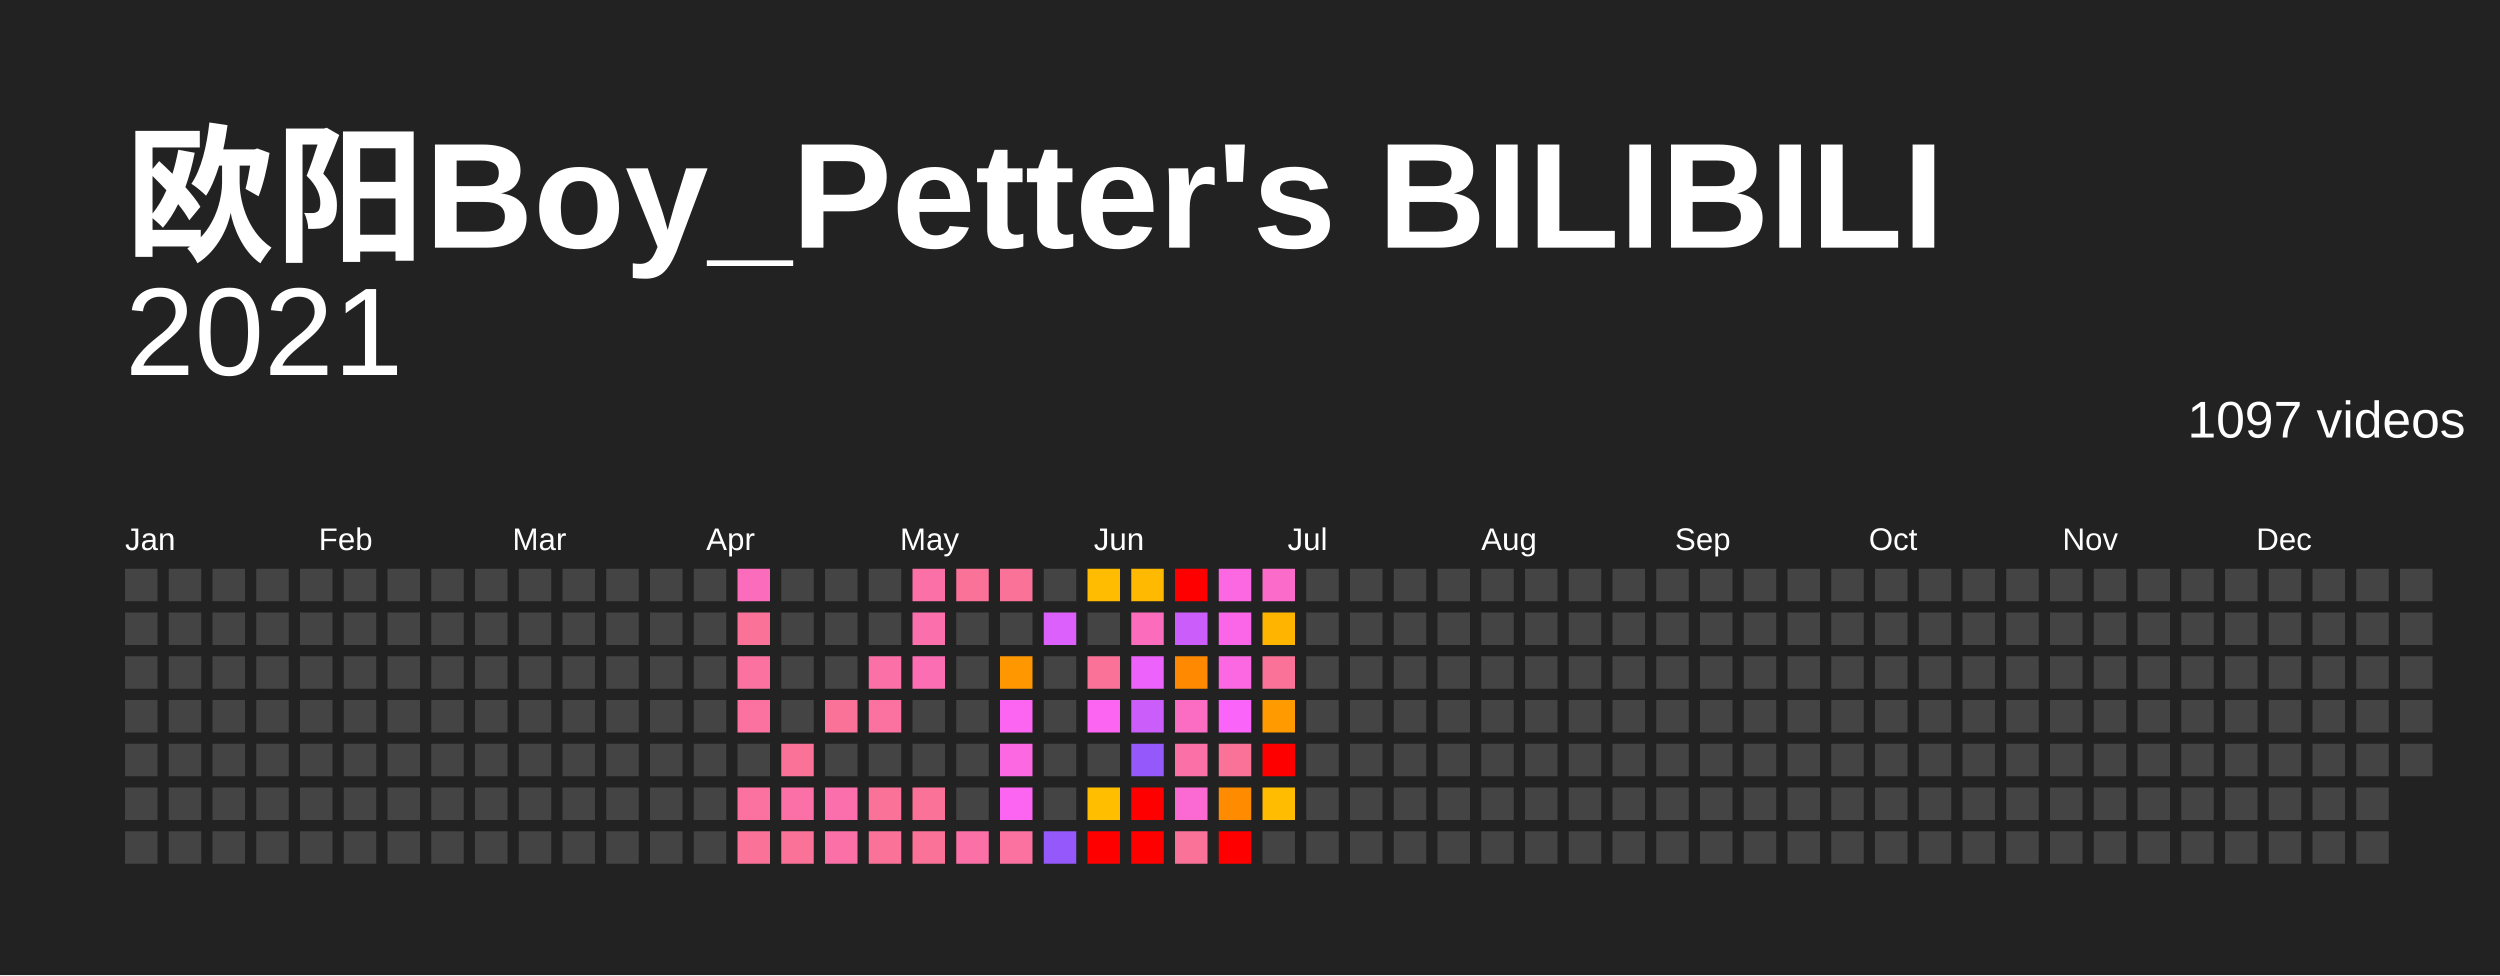
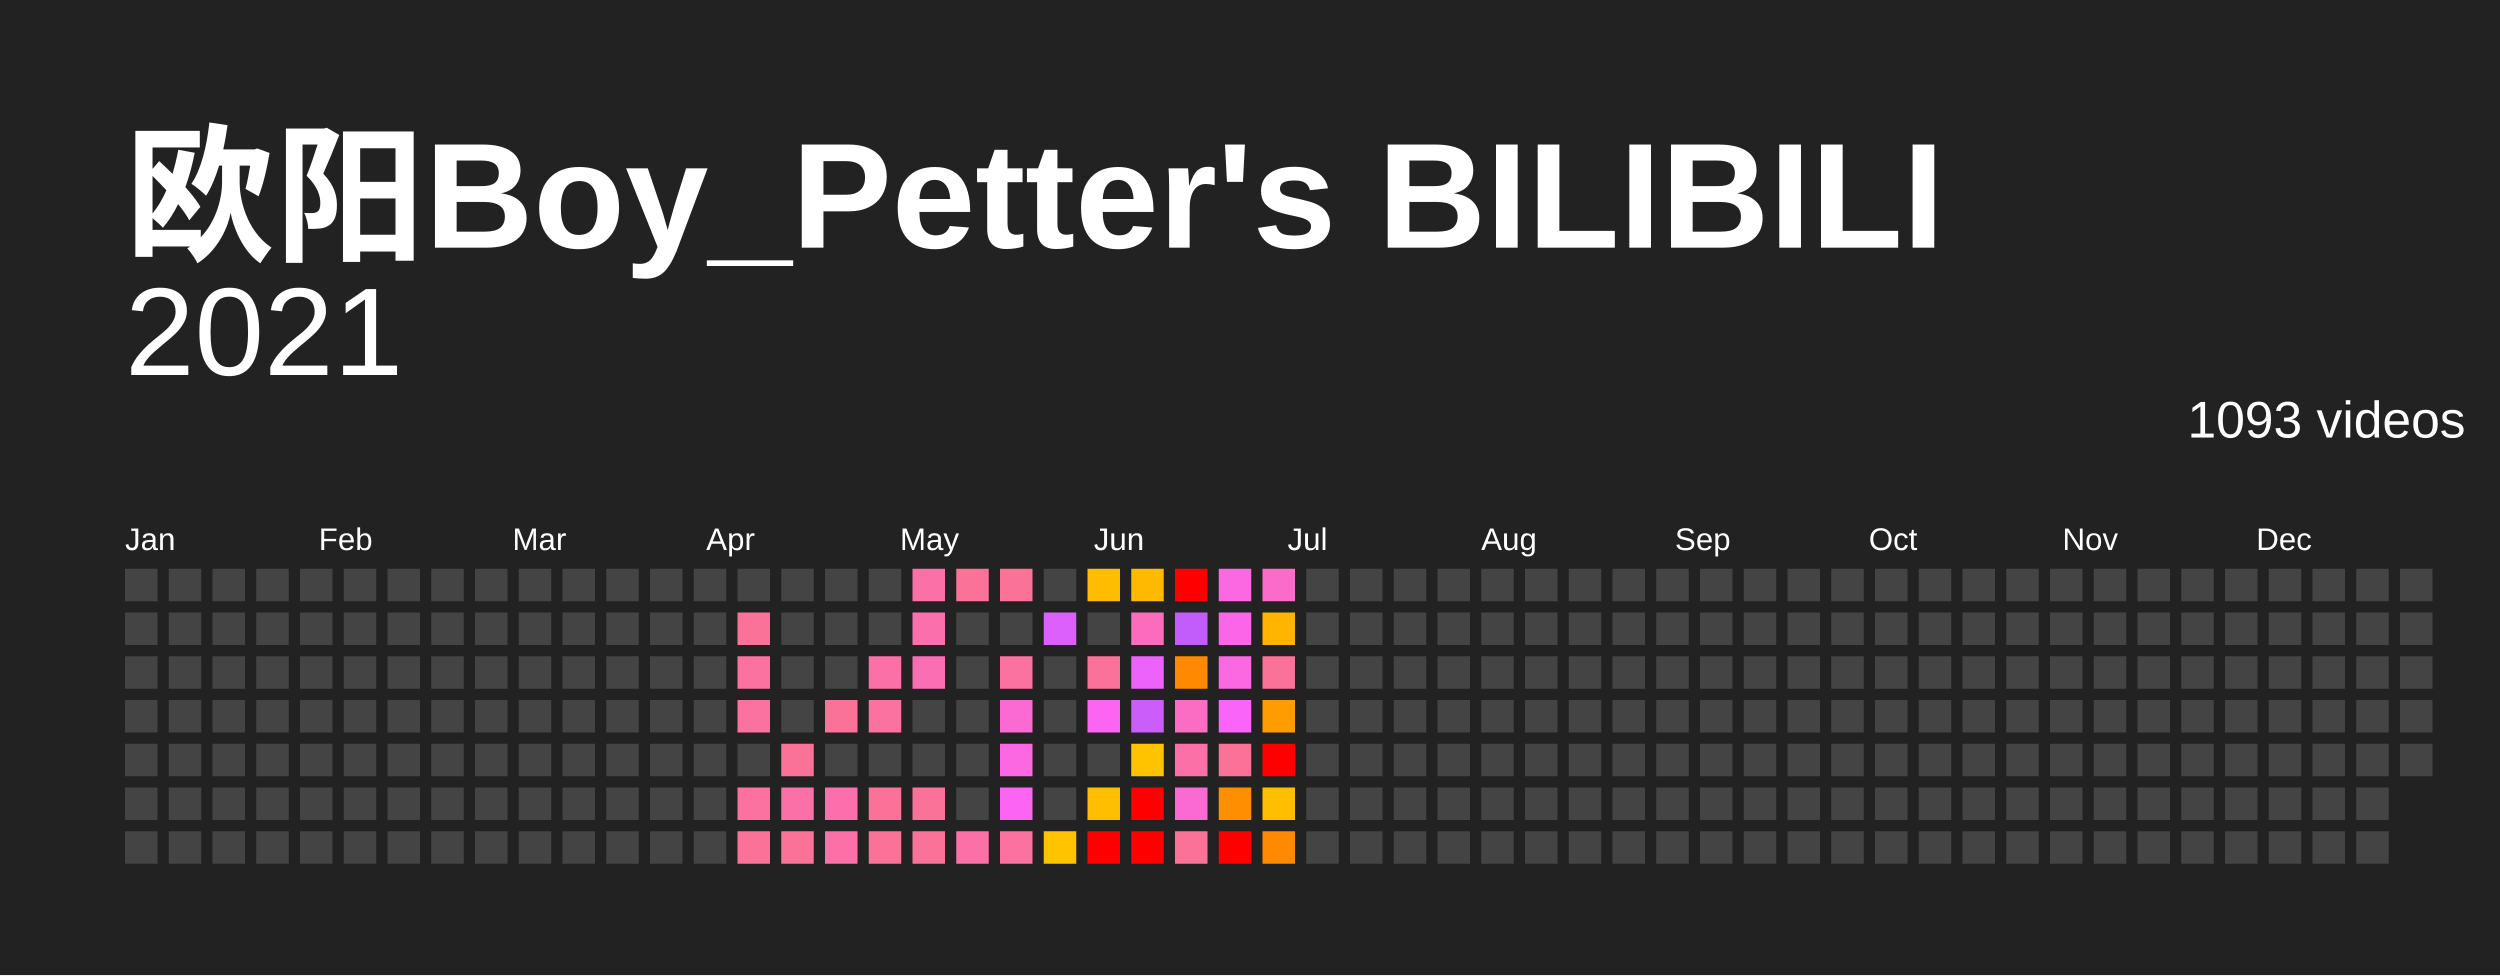
<svg xmlns="http://www.w3.org/2000/svg" baseProfile="full" height="78mm" version="1.1" viewBox="0,0,200,78" width="200mm">
  <defs />
  <rect fill="#222222" height="78" width="200" x="0" y="0" />
  <text fill="#FFFFFF" style="font-size:12px; font-family:Arial; font-weight:bold;" x="10" y="20">欧阳Boy_Petter's BILIBILI</text>
  <text alignment-baseline="hanging" fill="#FFFFFF" style="font-size:10.0px; font-family:Arial;" x="10" y="30">2021</text>
-   <text alignment-baseline="hanging" fill="#FFFFFF" style="font-size:4.125px; font-family:Arial;" x="175" y="35">1097 videos</text>
+   <text alignment-baseline="hanging" fill="#FFFFFF" style="font-size:4.125px; font-family:Arial;" x="175" y="35">1093 videos</text>
  <text fill="#FFFFFF" style="font-size:2.5px; font-family:Arial" x="10.0" y="44">Jan</text>
  <text fill="#FFFFFF" style="font-size:2.5px; font-family:Arial" x="25.5" y="44">Feb</text>
  <text fill="#FFFFFF" style="font-size:2.5px; font-family:Arial" x="41.0" y="44">Mar</text>
  <text fill="#FFFFFF" style="font-size:2.5px; font-family:Arial" x="56.5" y="44">Apr</text>
  <text fill="#FFFFFF" style="font-size:2.5px; font-family:Arial" x="72.0" y="44">May</text>
  <text fill="#FFFFFF" style="font-size:2.5px; font-family:Arial" x="87.5" y="44">Jun</text>
  <text fill="#FFFFFF" style="font-size:2.5px; font-family:Arial" x="103.0" y="44">Jul</text>
  <text fill="#FFFFFF" style="font-size:2.5px; font-family:Arial" x="118.5" y="44">Aug</text>
  <text fill="#FFFFFF" style="font-size:2.5px; font-family:Arial" x="134.0" y="44">Sep</text>
  <text fill="#FFFFFF" style="font-size:2.5px; font-family:Arial" x="149.5" y="44">Oct</text>
  <text fill="#FFFFFF" style="font-size:2.5px; font-family:Arial" x="165.0" y="44">Nov</text>
  <text fill="#FFFFFF" style="font-size:2.5px; font-family:Arial" x="180.5" y="44">Dec</text>
  <rect fill="#444444" height="2.6" width="2.6" x="10.0" y="45.5" />
  <rect fill="#444444" height="2.6" width="2.6" x="10.0" y="49.0" />
  <rect fill="#444444" height="2.6" width="2.6" x="10.0" y="52.5" />
  <rect fill="#444444" height="2.6" width="2.6" x="10.0" y="56.0" />
  <rect fill="#444444" height="2.6" width="2.6" x="10.0" y="59.5" />
  <rect fill="#444444" height="2.6" width="2.6" x="10.0" y="63.0" />
  <rect fill="#444444" height="2.6" width="2.6" x="10.0" y="66.5" />
  <rect fill="#444444" height="2.6" width="2.6" x="13.5" y="45.5" />
  <rect fill="#444444" height="2.6" width="2.6" x="13.5" y="49.0" />
  <rect fill="#444444" height="2.6" width="2.6" x="13.5" y="52.5" />
  <rect fill="#444444" height="2.6" width="2.6" x="13.5" y="56.0" />
  <rect fill="#444444" height="2.6" width="2.6" x="13.5" y="59.5" />
  <rect fill="#444444" height="2.6" width="2.6" x="13.5" y="63.0" />
  <rect fill="#444444" height="2.6" width="2.6" x="13.5" y="66.5" />
  <rect fill="#444444" height="2.6" width="2.6" x="17.0" y="45.5" />
  <rect fill="#444444" height="2.6" width="2.6" x="17.0" y="49.0" />
  <rect fill="#444444" height="2.6" width="2.6" x="17.0" y="52.5" />
  <rect fill="#444444" height="2.6" width="2.6" x="17.0" y="56.0" />
  <rect fill="#444444" height="2.6" width="2.6" x="17.0" y="59.5" />
  <rect fill="#444444" height="2.6" width="2.6" x="17.0" y="63.0" />
  <rect fill="#444444" height="2.6" width="2.6" x="17.0" y="66.5" />
  <rect fill="#444444" height="2.6" width="2.6" x="20.5" y="45.5" />
  <rect fill="#444444" height="2.6" width="2.6" x="20.5" y="49.0" />
  <rect fill="#444444" height="2.6" width="2.6" x="20.5" y="52.5" />
  <rect fill="#444444" height="2.6" width="2.6" x="20.5" y="56.0" />
  <rect fill="#444444" height="2.6" width="2.6" x="20.5" y="59.5" />
  <rect fill="#444444" height="2.6" width="2.6" x="20.5" y="63.0" />
  <rect fill="#444444" height="2.6" width="2.6" x="20.5" y="66.5" />
  <rect fill="#444444" height="2.6" width="2.6" x="24.0" y="45.5" />
  <rect fill="#444444" height="2.6" width="2.6" x="24.0" y="49.0" />
  <rect fill="#444444" height="2.6" width="2.6" x="24.0" y="52.5" />
  <rect fill="#444444" height="2.6" width="2.6" x="24.0" y="56.0" />
  <rect fill="#444444" height="2.6" width="2.6" x="24.0" y="59.5" />
  <rect fill="#444444" height="2.6" width="2.6" x="24.0" y="63.0" />
  <rect fill="#444444" height="2.6" width="2.6" x="24.0" y="66.5" />
  <rect fill="#444444" height="2.6" width="2.6" x="27.5" y="45.5" />
  <rect fill="#444444" height="2.6" width="2.6" x="27.5" y="49.0" />
  <rect fill="#444444" height="2.6" width="2.6" x="27.5" y="52.5" />
  <rect fill="#444444" height="2.6" width="2.6" x="27.5" y="56.0" />
  <rect fill="#444444" height="2.6" width="2.6" x="27.5" y="59.5" />
  <rect fill="#444444" height="2.6" width="2.6" x="27.5" y="63.0" />
  <rect fill="#444444" height="2.6" width="2.6" x="27.5" y="66.5" />
  <rect fill="#444444" height="2.6" width="2.6" x="31.0" y="45.5" />
  <rect fill="#444444" height="2.6" width="2.6" x="31.0" y="49.0" />
  <rect fill="#444444" height="2.6" width="2.6" x="31.0" y="52.5" />
  <rect fill="#444444" height="2.6" width="2.6" x="31.0" y="56.0" />
  <rect fill="#444444" height="2.6" width="2.6" x="31.0" y="59.5" />
  <rect fill="#444444" height="2.6" width="2.6" x="31.0" y="63.0" />
  <rect fill="#444444" height="2.6" width="2.6" x="31.0" y="66.5" />
  <rect fill="#444444" height="2.6" width="2.6" x="34.5" y="45.5" />
  <rect fill="#444444" height="2.6" width="2.6" x="34.5" y="49.0" />
  <rect fill="#444444" height="2.6" width="2.6" x="34.5" y="52.5" />
  <rect fill="#444444" height="2.6" width="2.6" x="34.5" y="56.0" />
  <rect fill="#444444" height="2.6" width="2.6" x="34.5" y="59.5" />
  <rect fill="#444444" height="2.6" width="2.6" x="34.5" y="63.0" />
  <rect fill="#444444" height="2.6" width="2.6" x="34.5" y="66.5" />
  <rect fill="#444444" height="2.6" width="2.6" x="38.0" y="45.5" />
  <rect fill="#444444" height="2.6" width="2.6" x="38.0" y="49.0" />
  <rect fill="#444444" height="2.6" width="2.6" x="38.0" y="52.5" />
  <rect fill="#444444" height="2.6" width="2.6" x="38.0" y="56.0" />
  <rect fill="#444444" height="2.6" width="2.6" x="38.0" y="59.5" />
  <rect fill="#444444" height="2.6" width="2.6" x="38.0" y="63.0" />
  <rect fill="#444444" height="2.6" width="2.6" x="38.0" y="66.5" />
  <rect fill="#444444" height="2.6" width="2.6" x="41.5" y="45.5" />
  <rect fill="#444444" height="2.6" width="2.6" x="41.5" y="49.0" />
  <rect fill="#444444" height="2.6" width="2.6" x="41.5" y="52.5" />
  <rect fill="#444444" height="2.6" width="2.6" x="41.5" y="56.0" />
  <rect fill="#444444" height="2.6" width="2.6" x="41.5" y="59.5" />
  <rect fill="#444444" height="2.6" width="2.6" x="41.5" y="63.0" />
  <rect fill="#444444" height="2.6" width="2.6" x="41.5" y="66.5" />
  <rect fill="#444444" height="2.6" width="2.6" x="45.0" y="45.5" />
  <rect fill="#444444" height="2.6" width="2.6" x="45.0" y="49.0" />
  <rect fill="#444444" height="2.6" width="2.6" x="45.0" y="52.5" />
  <rect fill="#444444" height="2.6" width="2.6" x="45.0" y="56.0" />
  <rect fill="#444444" height="2.6" width="2.6" x="45.0" y="59.5" />
  <rect fill="#444444" height="2.6" width="2.6" x="45.0" y="63.0" />
  <rect fill="#444444" height="2.6" width="2.6" x="45.0" y="66.5" />
  <rect fill="#444444" height="2.6" width="2.6" x="48.5" y="45.5" />
  <rect fill="#444444" height="2.6" width="2.6" x="48.5" y="49.0" />
  <rect fill="#444444" height="2.6" width="2.6" x="48.5" y="52.5" />
  <rect fill="#444444" height="2.6" width="2.6" x="48.5" y="56.0" />
  <rect fill="#444444" height="2.6" width="2.6" x="48.5" y="59.5" />
  <rect fill="#444444" height="2.6" width="2.6" x="48.5" y="63.0" />
  <rect fill="#444444" height="2.6" width="2.6" x="48.5" y="66.5" />
  <rect fill="#444444" height="2.6" width="2.6" x="52.0" y="45.5" />
  <rect fill="#444444" height="2.6" width="2.6" x="52.0" y="49.0" />
  <rect fill="#444444" height="2.6" width="2.6" x="52.0" y="52.5" />
  <rect fill="#444444" height="2.6" width="2.6" x="52.0" y="56.0" />
  <rect fill="#444444" height="2.6" width="2.6" x="52.0" y="59.5" />
  <rect fill="#444444" height="2.6" width="2.6" x="52.0" y="63.0" />
  <rect fill="#444444" height="2.6" width="2.6" x="52.0" y="66.5" />
  <rect fill="#444444" height="2.6" width="2.6" x="55.5" y="45.5" />
  <rect fill="#444444" height="2.6" width="2.6" x="55.5" y="49.0" />
  <rect fill="#444444" height="2.6" width="2.6" x="55.5" y="52.5" />
  <rect fill="#444444" height="2.6" width="2.6" x="55.5" y="56.0" />
  <rect fill="#444444" height="2.6" width="2.6" x="55.5" y="59.5" />
  <rect fill="#444444" height="2.6" width="2.6" x="55.5" y="63.0" />
  <rect fill="#444444" height="2.6" width="2.6" x="55.5" y="66.5" />
-   <rect fill="#fb6dbc" height="2.6" width="2.6" x="59.0" y="45.5" />
+   <rect fill="#444444" height="2.6" width="2.6" x="59.0" y="45.5" />
  <rect fill="#fb7299" height="2.6" width="2.6" x="59.0" y="49.0" />
  <rect fill="#fb71a0" height="2.6" width="2.6" x="59.0" y="52.5" />
  <rect fill="#fb71a0" height="2.6" width="2.6" x="59.0" y="56.0" />
  <rect fill="#444444" height="2.6" width="2.6" x="59.0" y="59.5" />
  <rect fill="#fb71a0" height="2.6" width="2.6" x="59.0" y="63.0" />
  <rect fill="#fb7299" height="2.6" width="2.6" x="59.0" y="66.5" />
  <rect fill="#444444" height="2.6" width="2.6" x="62.5" y="45.5" />
  <rect fill="#444444" height="2.6" width="2.6" x="62.5" y="49.0" />
  <rect fill="#444444" height="2.6" width="2.6" x="62.5" y="52.5" />
  <rect fill="#444444" height="2.6" width="2.6" x="62.5" y="56.0" />
  <rect fill="#fb7299" height="2.6" width="2.6" x="62.5" y="59.5" />
  <rect fill="#fb70a7" height="2.6" width="2.6" x="62.5" y="63.0" />
  <rect fill="#fb7299" height="2.6" width="2.6" x="62.5" y="66.5" />
  <rect fill="#444444" height="2.6" width="2.6" x="66.0" y="45.5" />
  <rect fill="#444444" height="2.6" width="2.6" x="66.0" y="49.0" />
  <rect fill="#444444" height="2.6" width="2.6" x="66.0" y="52.5" />
  <rect fill="#fb7299" height="2.6" width="2.6" x="66.0" y="56.0" />
  <rect fill="#444444" height="2.6" width="2.6" x="66.0" y="59.5" />
  <rect fill="#fb6fad" height="2.6" width="2.6" x="66.0" y="63.0" />
  <rect fill="#fb70a7" height="2.6" width="2.6" x="66.0" y="66.5" />
  <rect fill="#444444" height="2.6" width="2.6" x="69.5" y="45.5" />
  <rect fill="#444444" height="2.6" width="2.6" x="69.5" y="49.0" />
  <rect fill="#fb70a7" height="2.6" width="2.6" x="69.5" y="52.5" />
  <rect fill="#fb71a0" height="2.6" width="2.6" x="69.5" y="56.0" />
  <rect fill="#444444" height="2.6" width="2.6" x="69.5" y="59.5" />
  <rect fill="#fb7299" height="2.6" width="2.6" x="69.5" y="63.0" />
  <rect fill="#fb7299" height="2.6" width="2.6" x="69.5" y="66.5" />
  <rect fill="#fb70a7" height="2.6" width="2.6" x="73.0" y="45.5" />
  <rect fill="#fb6fad" height="2.6" width="2.6" x="73.0" y="49.0" />
  <rect fill="#fb6eb4" height="2.6" width="2.6" x="73.0" y="52.5" />
  <rect fill="#444444" height="2.6" width="2.6" x="73.0" y="56.0" />
  <rect fill="#444444" height="2.6" width="2.6" x="73.0" y="59.5" />
  <rect fill="#fb7299" height="2.6" width="2.6" x="73.0" y="63.0" />
  <rect fill="#fb7299" height="2.6" width="2.6" x="73.0" y="66.5" />
  <rect fill="#fb7299" height="2.6" width="2.6" x="76.5" y="45.5" />
  <rect fill="#444444" height="2.6" width="2.6" x="76.5" y="49.0" />
  <rect fill="#444444" height="2.6" width="2.6" x="76.5" y="52.5" />
  <rect fill="#444444" height="2.6" width="2.6" x="76.5" y="56.0" />
  <rect fill="#444444" height="2.6" width="2.6" x="76.5" y="59.5" />
  <rect fill="#444444" height="2.6" width="2.6" x="76.5" y="63.0" />
  <rect fill="#fb70a7" height="2.6" width="2.6" x="76.5" y="66.5" />
  <rect fill="#fb7299" height="2.6" width="2.6" x="80.0" y="45.5" />
  <rect fill="#444444" height="2.6" width="2.6" x="80.0" y="49.0" />
-   <rect fill="#ff9800" height="2.6" width="2.6" x="80.0" y="52.5" />
-   <rect fill="#fb65f1" height="2.6" width="2.6" x="80.0" y="56.0" />
+   <rect fill="#fb71a0" height="2.6" width="2.6" x="80.0" y="52.5" />
+   <rect fill="#fb6ad2" height="2.6" width="2.6" x="80.0" y="56.0" />
  <rect fill="#fb68e1" height="2.6" width="2.6" x="80.0" y="59.5" />
  <rect fill="#fb65f1" height="2.6" width="2.6" x="80.0" y="63.0" />
  <rect fill="#fb71a0" height="2.6" width="2.6" x="80.0" y="66.5" />
  <rect fill="#444444" height="2.6" width="2.6" x="83.5" y="45.5" />
  <rect fill="#dc60fb" height="2.6" width="2.6" x="83.5" y="49.0" />
  <rect fill="#444444" height="2.6" width="2.6" x="83.5" y="52.5" />
  <rect fill="#444444" height="2.6" width="2.6" x="83.5" y="56.0" />
  <rect fill="#444444" height="2.6" width="2.6" x="83.5" y="59.5" />
  <rect fill="#444444" height="2.6" width="2.6" x="83.5" y="63.0" />
-   <rect fill="#9458fb" height="2.6" width="2.6" x="83.5" y="66.5" />
+   <rect fill="#ffc300" height="2.6" width="2.6" x="83.5" y="66.5" />
  <rect fill="#ffbc00" height="2.6" width="2.6" x="87.0" y="45.5" />
  <rect fill="#444444" height="2.6" width="2.6" x="87.0" y="49.0" />
  <rect fill="#fb7299" height="2.6" width="2.6" x="87.0" y="52.5" />
  <rect fill="#fb65f1" height="2.6" width="2.6" x="87.0" y="56.0" />
  <rect fill="#444444" height="2.6" width="2.6" x="87.0" y="59.5" />
  <rect fill="#ffbe00" height="2.6" width="2.6" x="87.0" y="63.0" />
  <rect fill="red" height="2.6" width="2.6" x="87.0" y="66.5" />
  <rect fill="#ffb900" height="2.6" width="2.6" x="90.5" y="45.5" />
  <rect fill="#fb6dbc" height="2.6" width="2.6" x="90.5" y="49.0" />
  <rect fill="#ed62fb" height="2.6" width="2.6" x="90.5" y="52.5" />
  <rect fill="#cb5efb" height="2.6" width="2.6" x="90.5" y="56.0" />
-   <rect fill="#9458fb" height="2.6" width="2.6" x="90.5" y="59.5" />
+   <rect fill="#ffc300" height="2.6" width="2.6" x="90.5" y="59.5" />
  <rect fill="red" height="2.6" width="2.6" x="90.5" y="63.0" />
  <rect fill="red" height="2.6" width="2.6" x="90.5" y="66.5" />
  <rect fill="red" height="2.6" width="2.6" x="94.0" y="45.5" />
-   <rect fill="#cb5efb" height="2.6" width="2.6" x="94.0" y="49.0" />
+   <rect fill="#c25dfb" height="2.6" width="2.6" x="94.0" y="49.0" />
  <rect fill="#ff8900" height="2.6" width="2.6" x="94.0" y="52.5" />
  <rect fill="#fb6cc3" height="2.6" width="2.6" x="94.0" y="56.0" />
  <rect fill="#fb70a7" height="2.6" width="2.6" x="94.0" y="59.5" />
  <rect fill="#fb6ad2" height="2.6" width="2.6" x="94.0" y="63.0" />
  <rect fill="#fb7299" height="2.6" width="2.6" x="94.0" y="66.5" />
  <rect fill="#fb68e1" height="2.6" width="2.6" x="97.5" y="45.5" />
  <rect fill="#fb66e9" height="2.6" width="2.6" x="97.5" y="49.0" />
  <rect fill="#fb68e1" height="2.6" width="2.6" x="97.5" y="52.5" />
  <rect fill="#fb64f9" height="2.6" width="2.6" x="97.5" y="56.0" />
  <rect fill="#fb7299" height="2.6" width="2.6" x="97.5" y="59.5" />
-   <rect fill="#ff8c00" height="2.6" width="2.6" x="97.5" y="63.0" />
+   <rect fill="#ff8e00" height="2.6" width="2.6" x="97.5" y="63.0" />
  <rect fill="red" height="2.6" width="2.6" x="97.5" y="66.5" />
  <rect fill="#fb6bca" height="2.6" width="2.6" x="101.0" y="45.5" />
  <rect fill="#ffb400" height="2.6" width="2.6" x="101.0" y="49.0" />
  <rect fill="#fb7299" height="2.6" width="2.6" x="101.0" y="52.5" />
-   <rect fill="#ff9a00" height="2.6" width="2.6" x="101.0" y="56.0" />
+   <rect fill="#ff9c00" height="2.6" width="2.6" x="101.0" y="56.0" />
  <rect fill="red" height="2.6" width="2.6" x="101.0" y="59.5" />
-   <rect fill="#ffbc00" height="2.6" width="2.6" x="101.0" y="63.0" />
-   <rect fill="#444444" height="2.6" width="2.6" x="101.0" y="66.5" />
+   <rect fill="#ffbe00" height="2.6" width="2.6" x="101.0" y="63.0" />
+   <rect fill="#ff8900" height="2.6" width="2.6" x="101.0" y="66.5" />
  <rect fill="#444444" height="2.6" width="2.6" x="104.5" y="45.5" />
  <rect fill="#444444" height="2.6" width="2.6" x="104.5" y="49.0" />
  <rect fill="#444444" height="2.6" width="2.6" x="104.5" y="52.5" />
  <rect fill="#444444" height="2.6" width="2.6" x="104.5" y="56.0" />
  <rect fill="#444444" height="2.6" width="2.6" x="104.5" y="59.5" />
  <rect fill="#444444" height="2.6" width="2.6" x="104.5" y="63.0" />
  <rect fill="#444444" height="2.6" width="2.6" x="104.5" y="66.5" />
  <rect fill="#444444" height="2.6" width="2.6" x="108.0" y="45.5" />
  <rect fill="#444444" height="2.6" width="2.6" x="108.0" y="49.0" />
  <rect fill="#444444" height="2.6" width="2.6" x="108.0" y="52.5" />
  <rect fill="#444444" height="2.6" width="2.6" x="108.0" y="56.0" />
  <rect fill="#444444" height="2.6" width="2.6" x="108.0" y="59.5" />
  <rect fill="#444444" height="2.6" width="2.6" x="108.0" y="63.0" />
  <rect fill="#444444" height="2.6" width="2.6" x="108.0" y="66.5" />
  <rect fill="#444444" height="2.6" width="2.6" x="111.5" y="45.5" />
  <rect fill="#444444" height="2.6" width="2.6" x="111.5" y="49.0" />
  <rect fill="#444444" height="2.6" width="2.6" x="111.5" y="52.5" />
  <rect fill="#444444" height="2.6" width="2.6" x="111.5" y="56.0" />
  <rect fill="#444444" height="2.6" width="2.6" x="111.5" y="59.5" />
  <rect fill="#444444" height="2.6" width="2.6" x="111.5" y="63.0" />
  <rect fill="#444444" height="2.6" width="2.6" x="111.5" y="66.5" />
  <rect fill="#444444" height="2.6" width="2.6" x="115.0" y="45.5" />
  <rect fill="#444444" height="2.6" width="2.6" x="115.0" y="49.0" />
  <rect fill="#444444" height="2.6" width="2.6" x="115.0" y="52.5" />
  <rect fill="#444444" height="2.6" width="2.6" x="115.0" y="56.0" />
  <rect fill="#444444" height="2.6" width="2.6" x="115.0" y="59.5" />
  <rect fill="#444444" height="2.6" width="2.6" x="115.0" y="63.0" />
  <rect fill="#444444" height="2.6" width="2.6" x="115.0" y="66.5" />
  <rect fill="#444444" height="2.6" width="2.6" x="118.5" y="45.5" />
  <rect fill="#444444" height="2.6" width="2.6" x="118.5" y="49.0" />
  <rect fill="#444444" height="2.6" width="2.6" x="118.5" y="52.5" />
  <rect fill="#444444" height="2.6" width="2.6" x="118.5" y="56.0" />
  <rect fill="#444444" height="2.6" width="2.6" x="118.5" y="59.5" />
  <rect fill="#444444" height="2.6" width="2.6" x="118.5" y="63.0" />
  <rect fill="#444444" height="2.6" width="2.6" x="118.5" y="66.5" />
  <rect fill="#444444" height="2.6" width="2.6" x="122.0" y="45.5" />
  <rect fill="#444444" height="2.6" width="2.6" x="122.0" y="49.0" />
  <rect fill="#444444" height="2.6" width="2.6" x="122.0" y="52.5" />
  <rect fill="#444444" height="2.6" width="2.6" x="122.0" y="56.0" />
  <rect fill="#444444" height="2.6" width="2.6" x="122.0" y="59.5" />
  <rect fill="#444444" height="2.6" width="2.6" x="122.0" y="63.0" />
  <rect fill="#444444" height="2.6" width="2.6" x="122.0" y="66.5" />
  <rect fill="#444444" height="2.6" width="2.6" x="125.5" y="45.5" />
  <rect fill="#444444" height="2.6" width="2.6" x="125.5" y="49.0" />
  <rect fill="#444444" height="2.6" width="2.6" x="125.5" y="52.5" />
  <rect fill="#444444" height="2.6" width="2.6" x="125.5" y="56.0" />
  <rect fill="#444444" height="2.6" width="2.6" x="125.5" y="59.5" />
  <rect fill="#444444" height="2.6" width="2.6" x="125.5" y="63.0" />
  <rect fill="#444444" height="2.6" width="2.6" x="125.5" y="66.5" />
  <rect fill="#444444" height="2.6" width="2.6" x="129.0" y="45.5" />
  <rect fill="#444444" height="2.6" width="2.6" x="129.0" y="49.0" />
  <rect fill="#444444" height="2.6" width="2.6" x="129.0" y="52.5" />
  <rect fill="#444444" height="2.6" width="2.6" x="129.0" y="56.0" />
  <rect fill="#444444" height="2.6" width="2.6" x="129.0" y="59.5" />
  <rect fill="#444444" height="2.6" width="2.6" x="129.0" y="63.0" />
  <rect fill="#444444" height="2.6" width="2.6" x="129.0" y="66.5" />
  <rect fill="#444444" height="2.6" width="2.6" x="132.5" y="45.5" />
  <rect fill="#444444" height="2.6" width="2.6" x="132.5" y="49.0" />
  <rect fill="#444444" height="2.6" width="2.6" x="132.5" y="52.5" />
  <rect fill="#444444" height="2.6" width="2.6" x="132.5" y="56.0" />
  <rect fill="#444444" height="2.6" width="2.6" x="132.5" y="59.5" />
  <rect fill="#444444" height="2.6" width="2.6" x="132.5" y="63.0" />
  <rect fill="#444444" height="2.6" width="2.6" x="132.5" y="66.5" />
  <rect fill="#444444" height="2.6" width="2.6" x="136.0" y="45.5" />
  <rect fill="#444444" height="2.6" width="2.6" x="136.0" y="49.0" />
  <rect fill="#444444" height="2.6" width="2.6" x="136.0" y="52.5" />
  <rect fill="#444444" height="2.6" width="2.6" x="136.0" y="56.0" />
  <rect fill="#444444" height="2.6" width="2.6" x="136.0" y="59.5" />
  <rect fill="#444444" height="2.6" width="2.6" x="136.0" y="63.0" />
  <rect fill="#444444" height="2.6" width="2.6" x="136.0" y="66.5" />
  <rect fill="#444444" height="2.6" width="2.6" x="139.5" y="45.5" />
  <rect fill="#444444" height="2.6" width="2.6" x="139.5" y="49.0" />
  <rect fill="#444444" height="2.6" width="2.6" x="139.5" y="52.5" />
  <rect fill="#444444" height="2.6" width="2.6" x="139.5" y="56.0" />
  <rect fill="#444444" height="2.6" width="2.6" x="139.5" y="59.5" />
  <rect fill="#444444" height="2.6" width="2.6" x="139.5" y="63.0" />
  <rect fill="#444444" height="2.6" width="2.6" x="139.5" y="66.5" />
  <rect fill="#444444" height="2.6" width="2.6" x="143.0" y="45.5" />
  <rect fill="#444444" height="2.6" width="2.6" x="143.0" y="49.0" />
  <rect fill="#444444" height="2.6" width="2.6" x="143.0" y="52.5" />
  <rect fill="#444444" height="2.6" width="2.6" x="143.0" y="56.0" />
  <rect fill="#444444" height="2.6" width="2.6" x="143.0" y="59.5" />
  <rect fill="#444444" height="2.6" width="2.6" x="143.0" y="63.0" />
  <rect fill="#444444" height="2.6" width="2.6" x="143.0" y="66.5" />
  <rect fill="#444444" height="2.6" width="2.6" x="146.5" y="45.5" />
  <rect fill="#444444" height="2.6" width="2.6" x="146.5" y="49.0" />
  <rect fill="#444444" height="2.6" width="2.6" x="146.5" y="52.5" />
  <rect fill="#444444" height="2.6" width="2.6" x="146.5" y="56.0" />
  <rect fill="#444444" height="2.6" width="2.6" x="146.5" y="59.5" />
  <rect fill="#444444" height="2.6" width="2.6" x="146.5" y="63.0" />
  <rect fill="#444444" height="2.6" width="2.6" x="146.5" y="66.5" />
  <rect fill="#444444" height="2.6" width="2.6" x="150.0" y="45.5" />
  <rect fill="#444444" height="2.6" width="2.6" x="150.0" y="49.0" />
  <rect fill="#444444" height="2.6" width="2.6" x="150.0" y="52.5" />
  <rect fill="#444444" height="2.6" width="2.6" x="150.0" y="56.0" />
  <rect fill="#444444" height="2.6" width="2.6" x="150.0" y="59.5" />
  <rect fill="#444444" height="2.6" width="2.6" x="150.0" y="63.0" />
  <rect fill="#444444" height="2.6" width="2.6" x="150.0" y="66.5" />
  <rect fill="#444444" height="2.6" width="2.6" x="153.5" y="45.5" />
  <rect fill="#444444" height="2.6" width="2.6" x="153.5" y="49.0" />
  <rect fill="#444444" height="2.6" width="2.6" x="153.5" y="52.5" />
  <rect fill="#444444" height="2.6" width="2.6" x="153.5" y="56.0" />
  <rect fill="#444444" height="2.6" width="2.6" x="153.5" y="59.5" />
  <rect fill="#444444" height="2.6" width="2.6" x="153.5" y="63.0" />
  <rect fill="#444444" height="2.6" width="2.6" x="153.5" y="66.5" />
  <rect fill="#444444" height="2.6" width="2.6" x="157.0" y="45.5" />
  <rect fill="#444444" height="2.6" width="2.6" x="157.0" y="49.0" />
  <rect fill="#444444" height="2.6" width="2.6" x="157.0" y="52.5" />
  <rect fill="#444444" height="2.6" width="2.6" x="157.0" y="56.0" />
  <rect fill="#444444" height="2.6" width="2.6" x="157.0" y="59.5" />
  <rect fill="#444444" height="2.6" width="2.6" x="157.0" y="63.0" />
  <rect fill="#444444" height="2.6" width="2.6" x="157.0" y="66.5" />
  <rect fill="#444444" height="2.6" width="2.6" x="160.5" y="45.5" />
  <rect fill="#444444" height="2.6" width="2.6" x="160.5" y="49.0" />
  <rect fill="#444444" height="2.6" width="2.6" x="160.5" y="52.5" />
  <rect fill="#444444" height="2.6" width="2.6" x="160.5" y="56.0" />
  <rect fill="#444444" height="2.6" width="2.6" x="160.5" y="59.5" />
  <rect fill="#444444" height="2.6" width="2.6" x="160.5" y="63.0" />
  <rect fill="#444444" height="2.6" width="2.6" x="160.5" y="66.5" />
  <rect fill="#444444" height="2.6" width="2.6" x="164.0" y="45.5" />
  <rect fill="#444444" height="2.6" width="2.6" x="164.0" y="49.0" />
  <rect fill="#444444" height="2.6" width="2.6" x="164.0" y="52.5" />
  <rect fill="#444444" height="2.6" width="2.6" x="164.0" y="56.0" />
  <rect fill="#444444" height="2.6" width="2.6" x="164.0" y="59.5" />
  <rect fill="#444444" height="2.6" width="2.6" x="164.0" y="63.0" />
  <rect fill="#444444" height="2.6" width="2.6" x="164.0" y="66.5" />
  <rect fill="#444444" height="2.6" width="2.6" x="167.5" y="45.5" />
  <rect fill="#444444" height="2.6" width="2.6" x="167.5" y="49.0" />
  <rect fill="#444444" height="2.6" width="2.6" x="167.5" y="52.5" />
  <rect fill="#444444" height="2.6" width="2.6" x="167.5" y="56.0" />
  <rect fill="#444444" height="2.6" width="2.6" x="167.5" y="59.5" />
  <rect fill="#444444" height="2.6" width="2.6" x="167.5" y="63.0" />
  <rect fill="#444444" height="2.6" width="2.6" x="167.5" y="66.5" />
  <rect fill="#444444" height="2.6" width="2.6" x="171.0" y="45.5" />
  <rect fill="#444444" height="2.6" width="2.6" x="171.0" y="49.0" />
  <rect fill="#444444" height="2.6" width="2.6" x="171.0" y="52.5" />
  <rect fill="#444444" height="2.6" width="2.6" x="171.0" y="56.0" />
  <rect fill="#444444" height="2.6" width="2.6" x="171.0" y="59.5" />
  <rect fill="#444444" height="2.6" width="2.6" x="171.0" y="63.0" />
  <rect fill="#444444" height="2.6" width="2.6" x="171.0" y="66.5" />
  <rect fill="#444444" height="2.6" width="2.6" x="174.5" y="45.5" />
  <rect fill="#444444" height="2.6" width="2.6" x="174.5" y="49.0" />
  <rect fill="#444444" height="2.6" width="2.6" x="174.5" y="52.5" />
  <rect fill="#444444" height="2.6" width="2.6" x="174.5" y="56.0" />
  <rect fill="#444444" height="2.6" width="2.6" x="174.5" y="59.5" />
  <rect fill="#444444" height="2.6" width="2.6" x="174.5" y="63.0" />
  <rect fill="#444444" height="2.6" width="2.6" x="174.5" y="66.5" />
  <rect fill="#444444" height="2.6" width="2.6" x="178.0" y="45.5" />
  <rect fill="#444444" height="2.6" width="2.6" x="178.0" y="49.0" />
  <rect fill="#444444" height="2.6" width="2.6" x="178.0" y="52.5" />
  <rect fill="#444444" height="2.6" width="2.6" x="178.0" y="56.0" />
  <rect fill="#444444" height="2.6" width="2.6" x="178.0" y="59.5" />
  <rect fill="#444444" height="2.6" width="2.6" x="178.0" y="63.0" />
  <rect fill="#444444" height="2.6" width="2.6" x="178.0" y="66.5" />
  <rect fill="#444444" height="2.6" width="2.6" x="181.5" y="45.5" />
  <rect fill="#444444" height="2.6" width="2.6" x="181.5" y="49.0" />
  <rect fill="#444444" height="2.6" width="2.6" x="181.5" y="52.5" />
  <rect fill="#444444" height="2.6" width="2.6" x="181.5" y="56.0" />
  <rect fill="#444444" height="2.6" width="2.6" x="181.5" y="59.5" />
  <rect fill="#444444" height="2.6" width="2.6" x="181.5" y="63.0" />
  <rect fill="#444444" height="2.6" width="2.6" x="181.5" y="66.5" />
  <rect fill="#444444" height="2.6" width="2.6" x="185.0" y="45.5" />
  <rect fill="#444444" height="2.6" width="2.6" x="185.0" y="49.0" />
  <rect fill="#444444" height="2.6" width="2.6" x="185.0" y="52.5" />
  <rect fill="#444444" height="2.6" width="2.6" x="185.0" y="56.0" />
  <rect fill="#444444" height="2.6" width="2.6" x="185.0" y="59.5" />
  <rect fill="#444444" height="2.6" width="2.6" x="185.0" y="63.0" />
  <rect fill="#444444" height="2.6" width="2.6" x="185.0" y="66.5" />
  <rect fill="#444444" height="2.6" width="2.6" x="188.5" y="45.5" />
  <rect fill="#444444" height="2.6" width="2.6" x="188.5" y="49.0" />
  <rect fill="#444444" height="2.6" width="2.6" x="188.5" y="52.5" />
  <rect fill="#444444" height="2.6" width="2.6" x="188.5" y="56.0" />
  <rect fill="#444444" height="2.6" width="2.6" x="188.5" y="59.5" />
  <rect fill="#444444" height="2.6" width="2.6" x="188.5" y="63.0" />
  <rect fill="#444444" height="2.6" width="2.6" x="188.5" y="66.5" />
  <rect fill="#444444" height="2.6" width="2.6" x="192.0" y="45.5" />
  <rect fill="#444444" height="2.6" width="2.6" x="192.0" y="49.0" />
  <rect fill="#444444" height="2.6" width="2.6" x="192.0" y="52.5" />
  <rect fill="#444444" height="2.6" width="2.6" x="192.0" y="56.0" />
  <rect fill="#444444" height="2.6" width="2.6" x="192.0" y="59.5" />
</svg>
